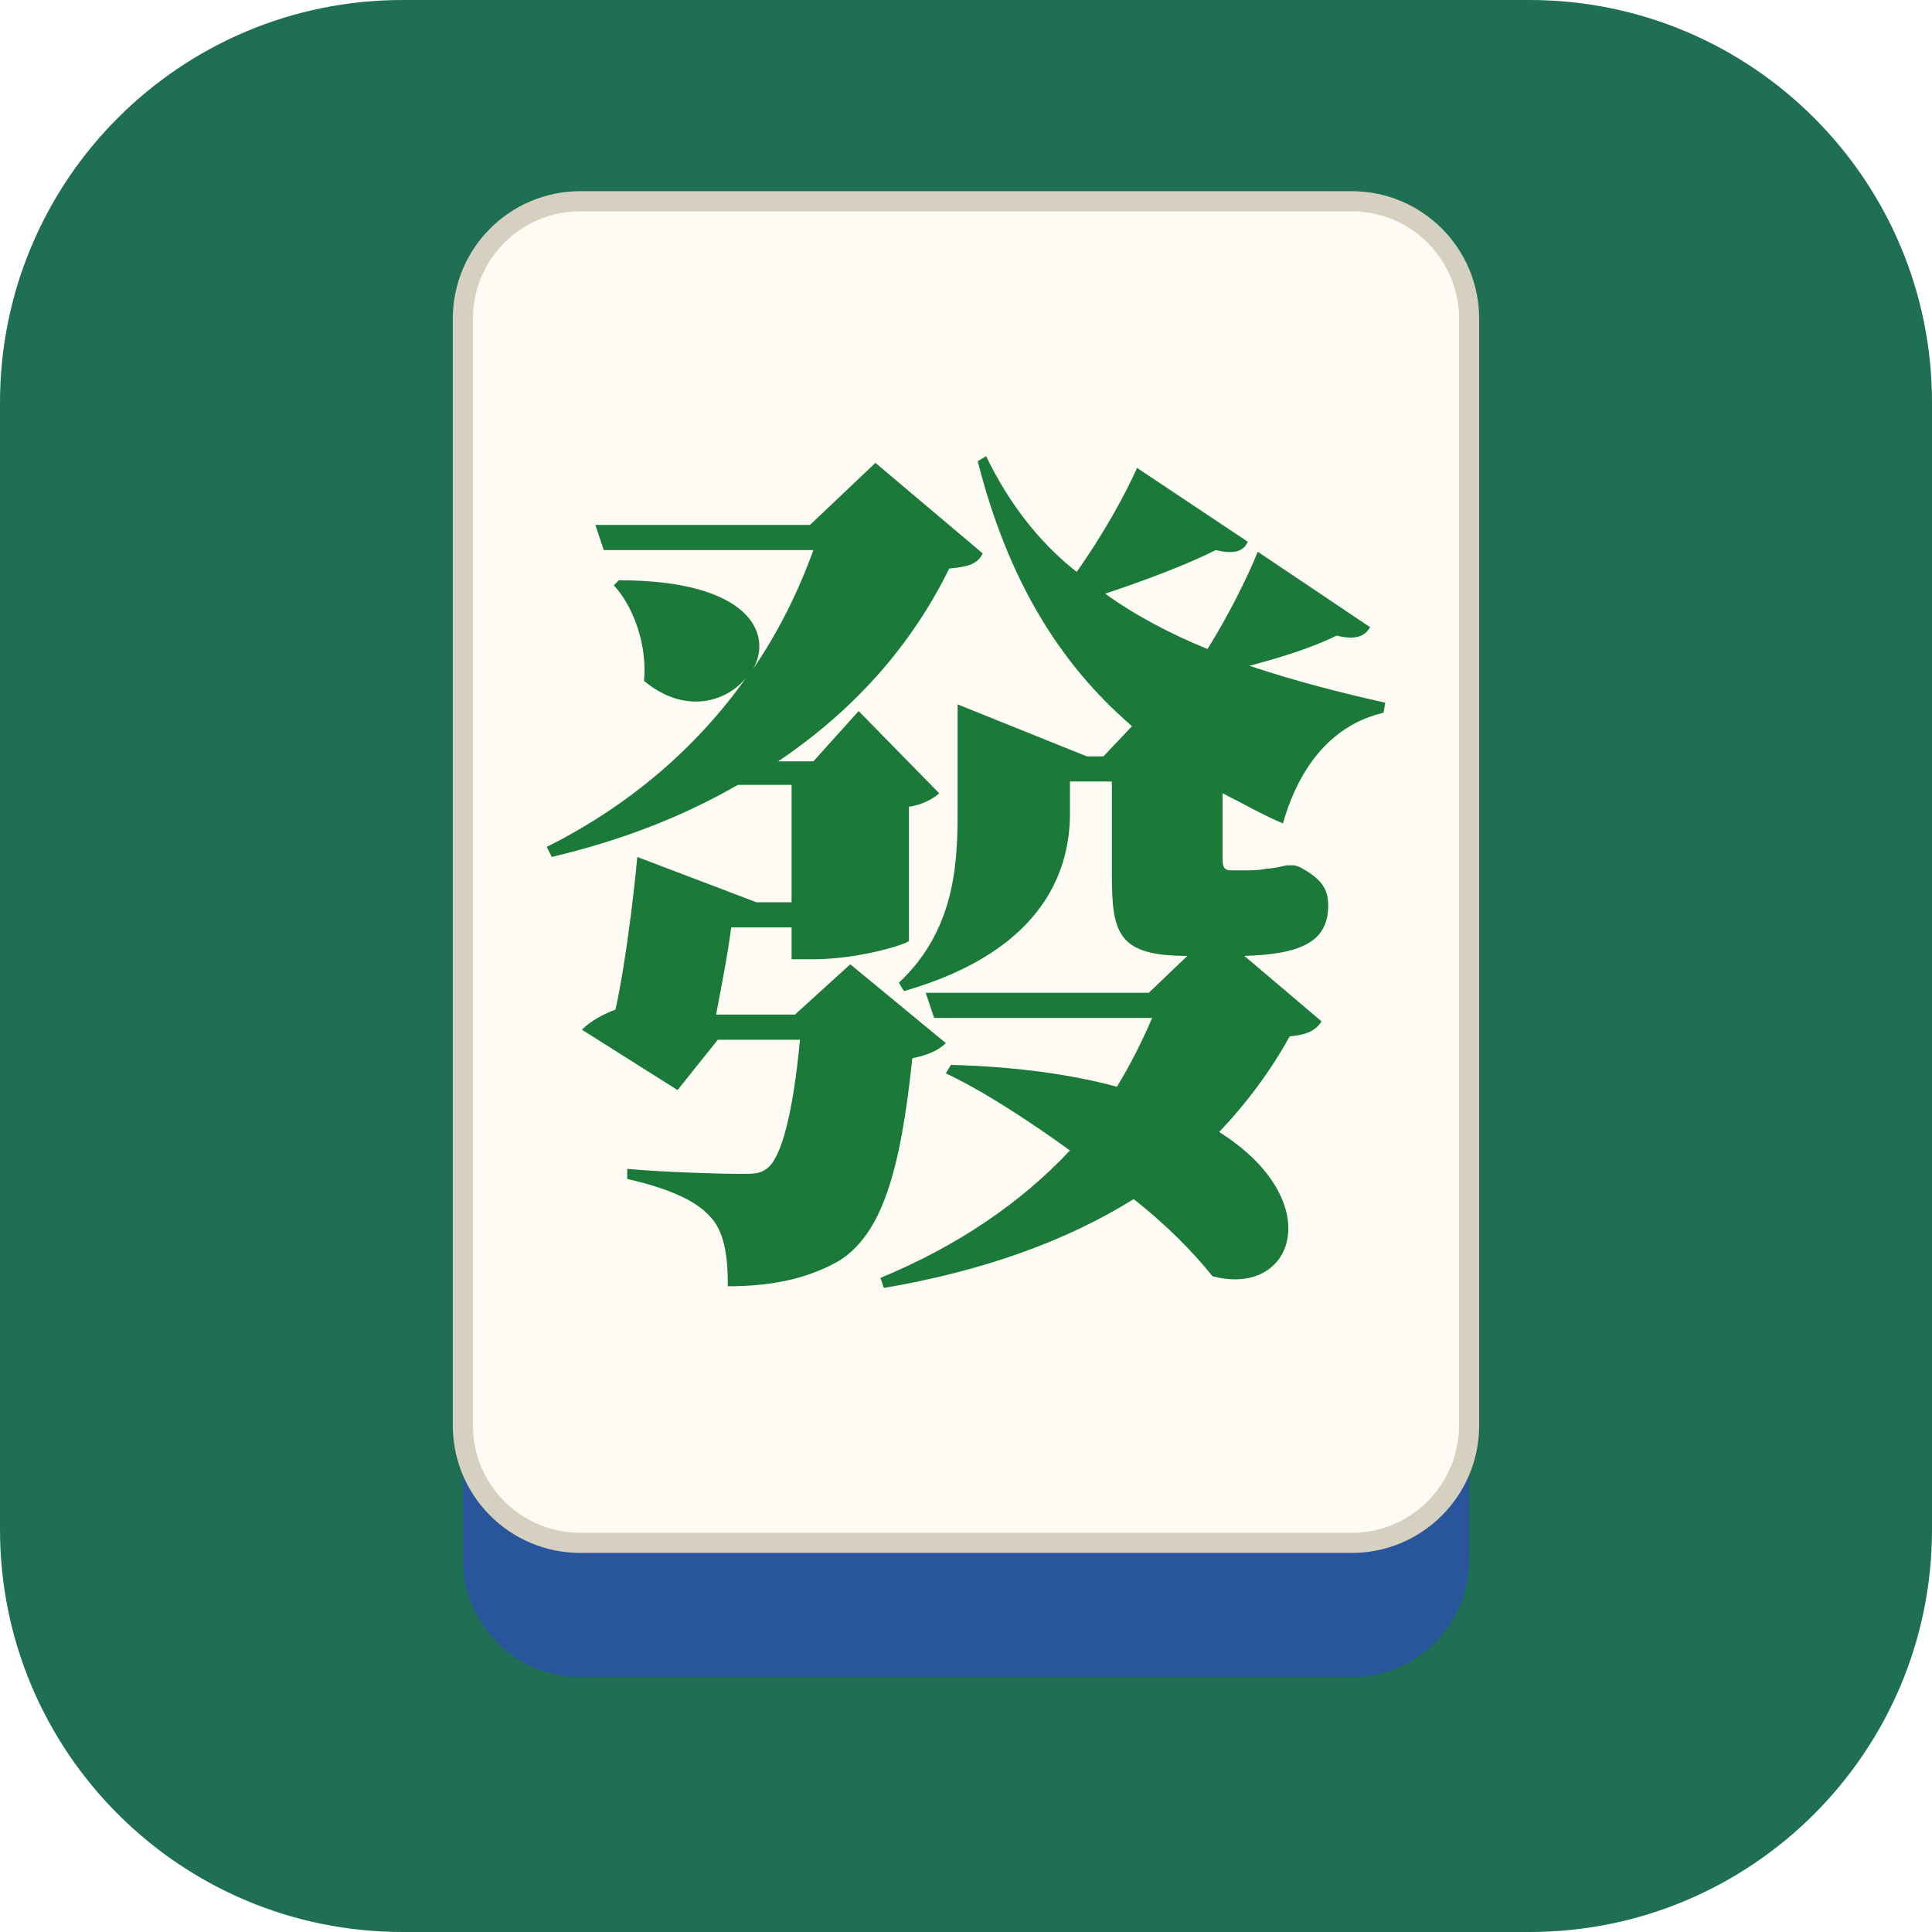
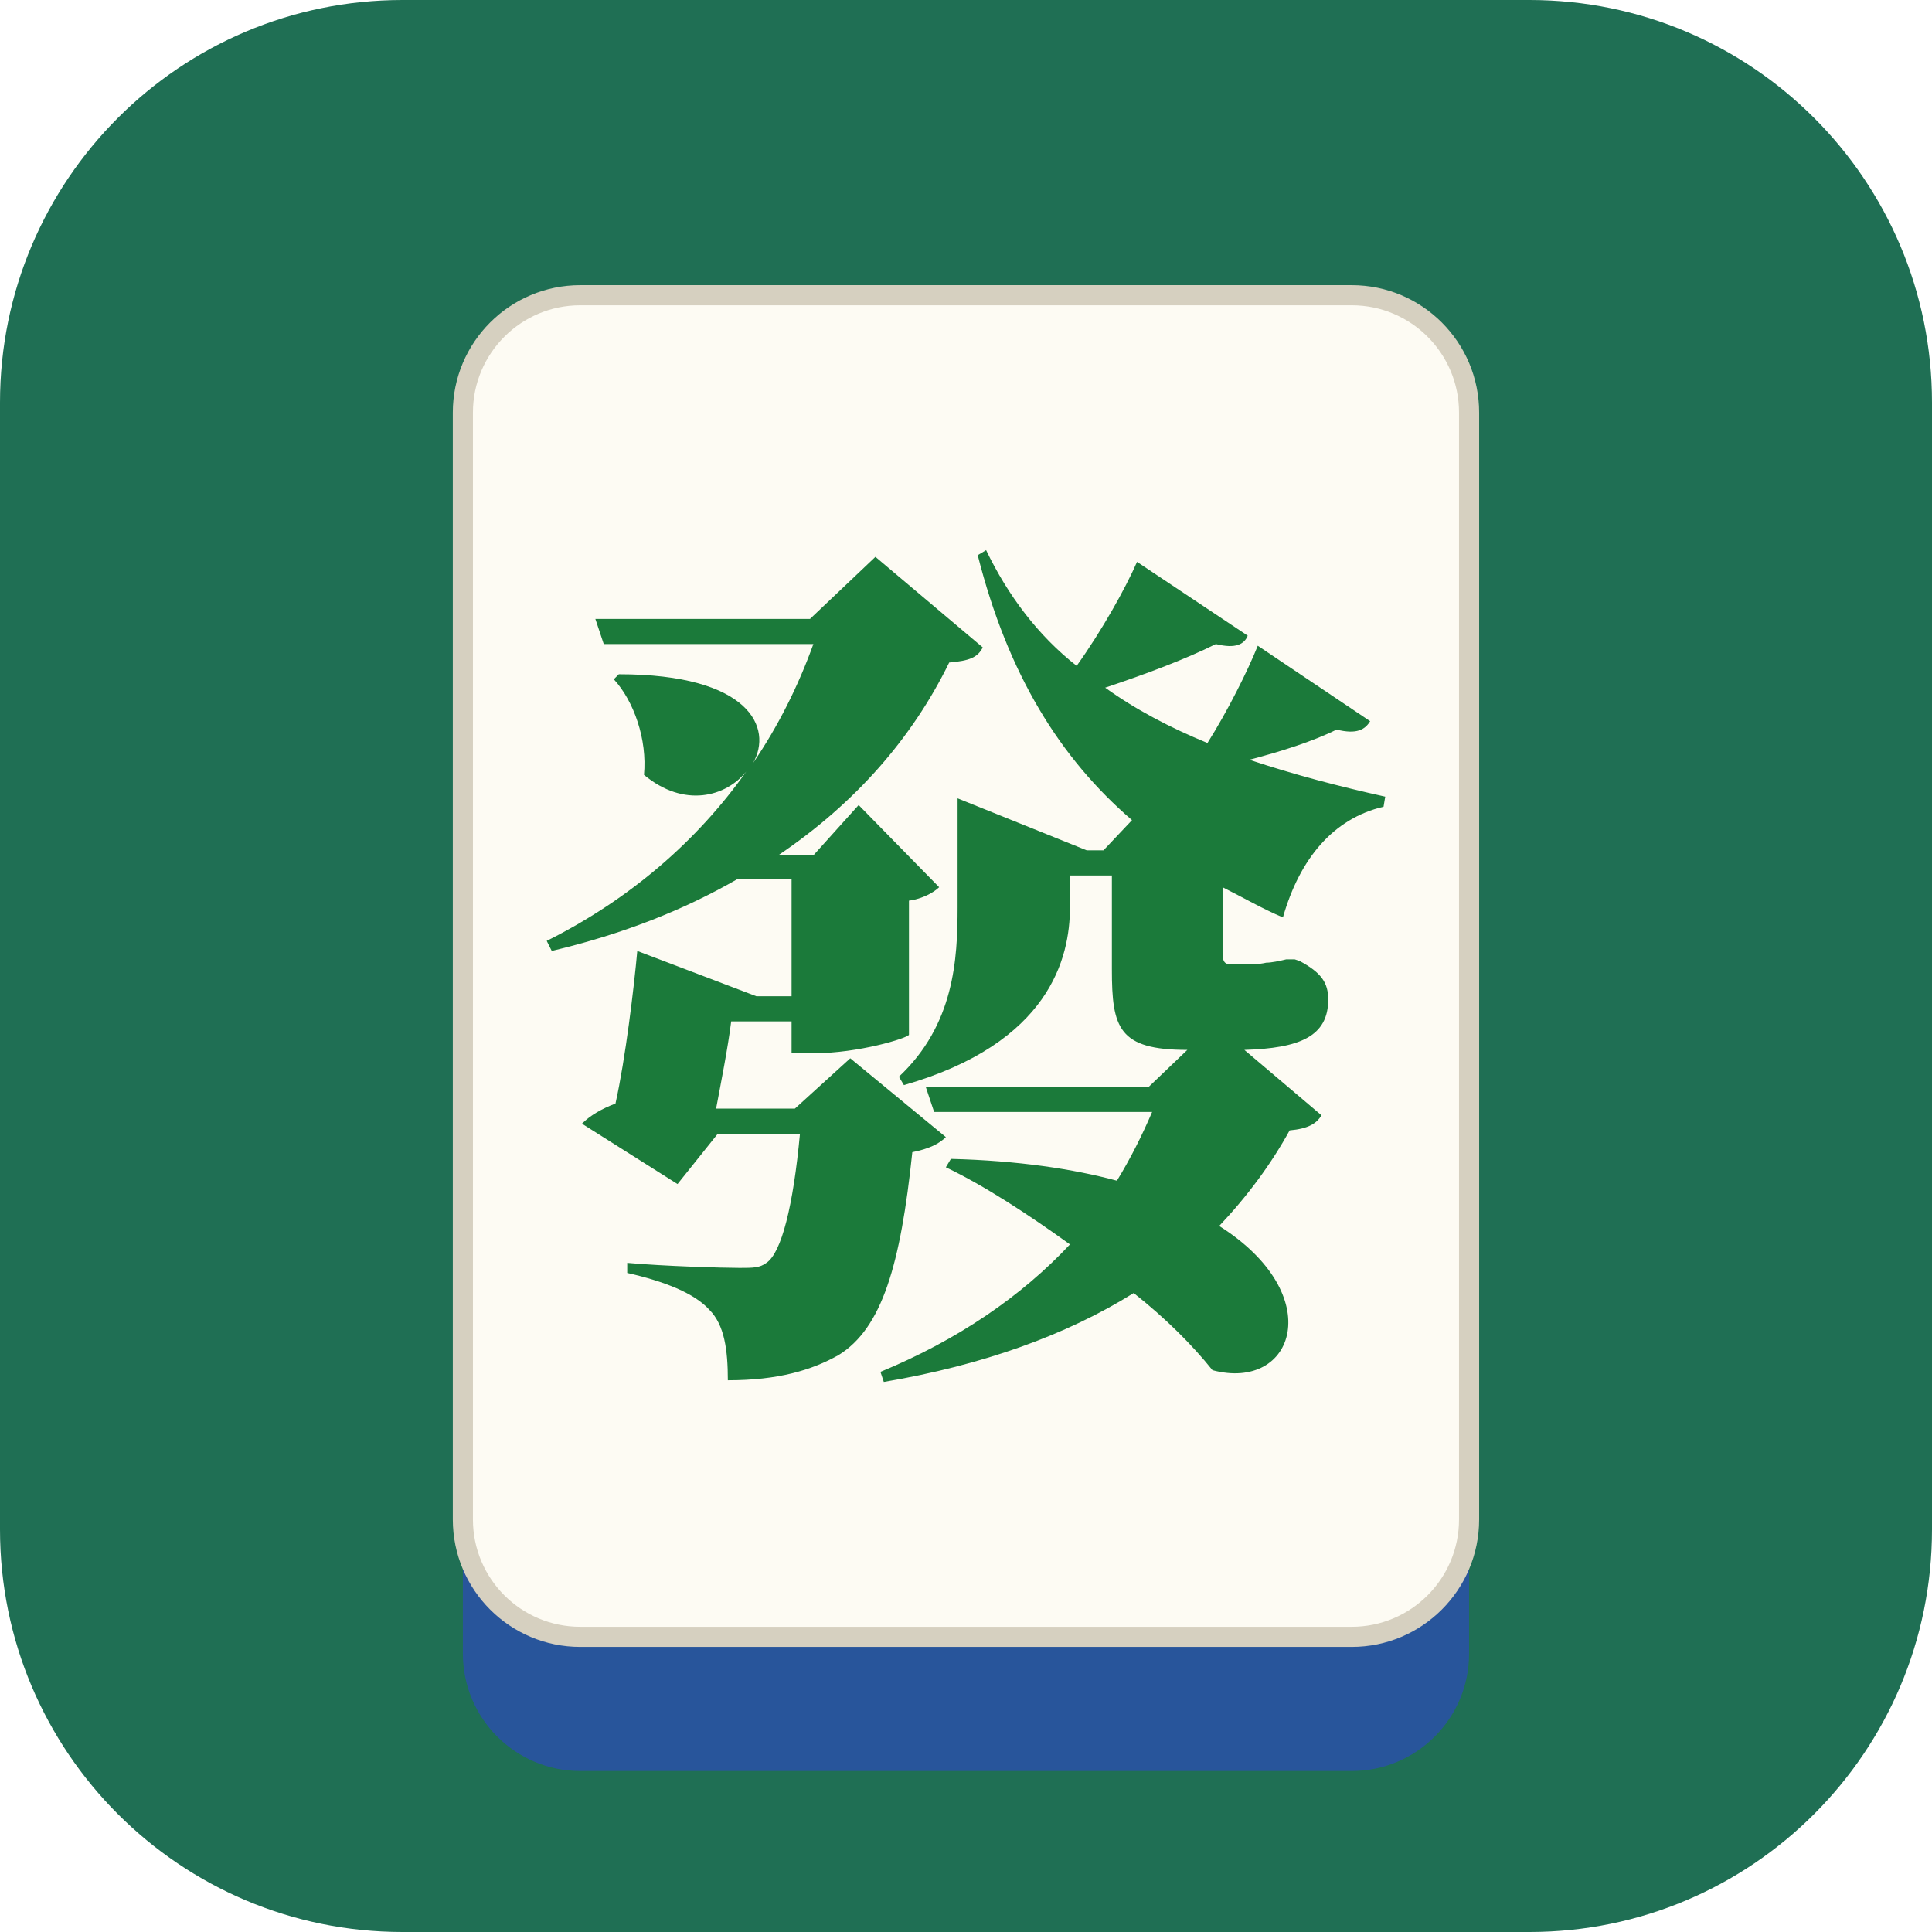
<svg xmlns="http://www.w3.org/2000/svg" viewBox="0 0 96 96">
  <rect width="96" height="96" rx="20" fill="#1F6F54" />
-   <g transform="translate(23 10) scale(0.8333)">
+   <g transform="translate(23 14.67) scale(0.8333)">
    <rect x="0" y="0" width="60" height="88" rx="7" fill="#28559B" />
    <rect x="0" y="0" width="60" height="80" rx="7" fill="#FDFBF3" stroke="#D6D0C0" stroke-width="1.2" />
    <path d="M9.3 22.6 9 22.9C10.2 24.2 11 26.5 10.8 28.6C13.2 30.6 15.7 29.9 16.9 28.4C14 32.5 10 36 5 38.5L5.3 39.1C9.5 38.1 13.1 36.7 16.4 34.8H19.6V41.8H17.5L10.4 39.1C10.2 41.3 9.7 45.5 9.1 48.2C8.3 48.5 7.6 48.9 7.1 49.4L12.8 53L15.2 50H20.1C19.7 54.3 19 57.1 18.1 57.7C17.7 58 17.3 58 16.5 58C15.5 58 12 57.9 9.8 57.7L9.8 58.3C12 58.8 13.8 59.5 14.7 60.5C15.6 61.4 15.8 62.9 15.8 64.7C18.8 64.7 20.8 64.1 22.4 63.2C25 61.6 26.1 57.8 26.8 51.1C27.8 50.9 28.4 50.6 28.8 50.2L23.1 45.5L19.8 48.5H15.1C15.4 46.9 15.8 44.9 16 43.3H19.6V45.2H20.9C23.6 45.2 26.5 44.3 26.6 44.1V36.1C27.4 36 28.1 35.6 28.4 35.3L23.6 30.4L20.9 33.4H18.8C23.4 30.3 26.8 26.4 29 21.9C30.2 21.8 30.7 21.6 31 21L24.6 15.6L20.7 19.3H7.9L8.4 20.8H20.9C20 23.3 18.8 25.7 17.3 27.9C18.5 25.8 17.1 22.6 9.3 22.6ZM31.2 15.2 30.7 15.5C32.5 22.6 35.6 27.6 39.9 31.3L38.2 33.1H37.2L29.5 30V36.5C29.5 39.6 29.3 43.5 26 46.6L26.3 47.1C35 44.6 36.2 39.5 36.2 36.5V34.6H38.7V40.2C38.7 43.7 39.1 45 43.2 45L40.9 47.2H27.6L28.1 48.7H41.1C40.5 50.1 39.8 51.5 39 52.8C36.4 52.1 33.1 51.6 29.1 51.5L28.8 52C31.1 53.1 33.7 54.8 36.2 56.6C33.3 59.7 29.5 62.3 24.9 64.2L25.1 64.8C31 63.8 36 62 40 59.5C41.9 61 43.5 62.6 44.7 64.1C49.6 65.4 51.6 59.6 45.1 55.5C46.8 53.7 48.2 51.8 49.3 49.8C50.4 49.7 50.9 49.4 51.2 48.9L46.6 45C49.9 44.9 51.6 44.2 51.6 42C51.6 41 51.2 40.4 49.9 39.7L49.6 39.6H49.1C48.7 39.7 48.2 39.8 47.9 39.8C47.5 39.9 46.9 39.9 46.7 39.9C46.5 39.9 46.3 39.9 46.2 39.9H45.8C45.4 39.9 45.3 39.7 45.3 39.2V35.3C46.5 35.9 47.7 36.6 48.9 37.1C49.9 33.6 51.9 31.2 54.9 30.5L55 29.9C52.3 29.3 49.6 28.6 46.9 27.7C48.8 27.2 50.7 26.6 52.1 25.9C53.3 26.2 53.8 25.9 54.1 25.4L47.4 20.9C46.8 22.4 45.6 24.8 44.4 26.7C42.2 25.8 40.1 24.7 38.3 23.4C40.7 22.6 43.1 21.7 44.9 20.8C46.1 21.1 46.6 20.8 46.8 20.3L40.2 15.9C39.5 17.5 38.1 20 36.6 22.1C34.3 20.3 32.5 17.9 31.2 15.2Z" fill="#1B7A3A" />
  </g>
</svg>
